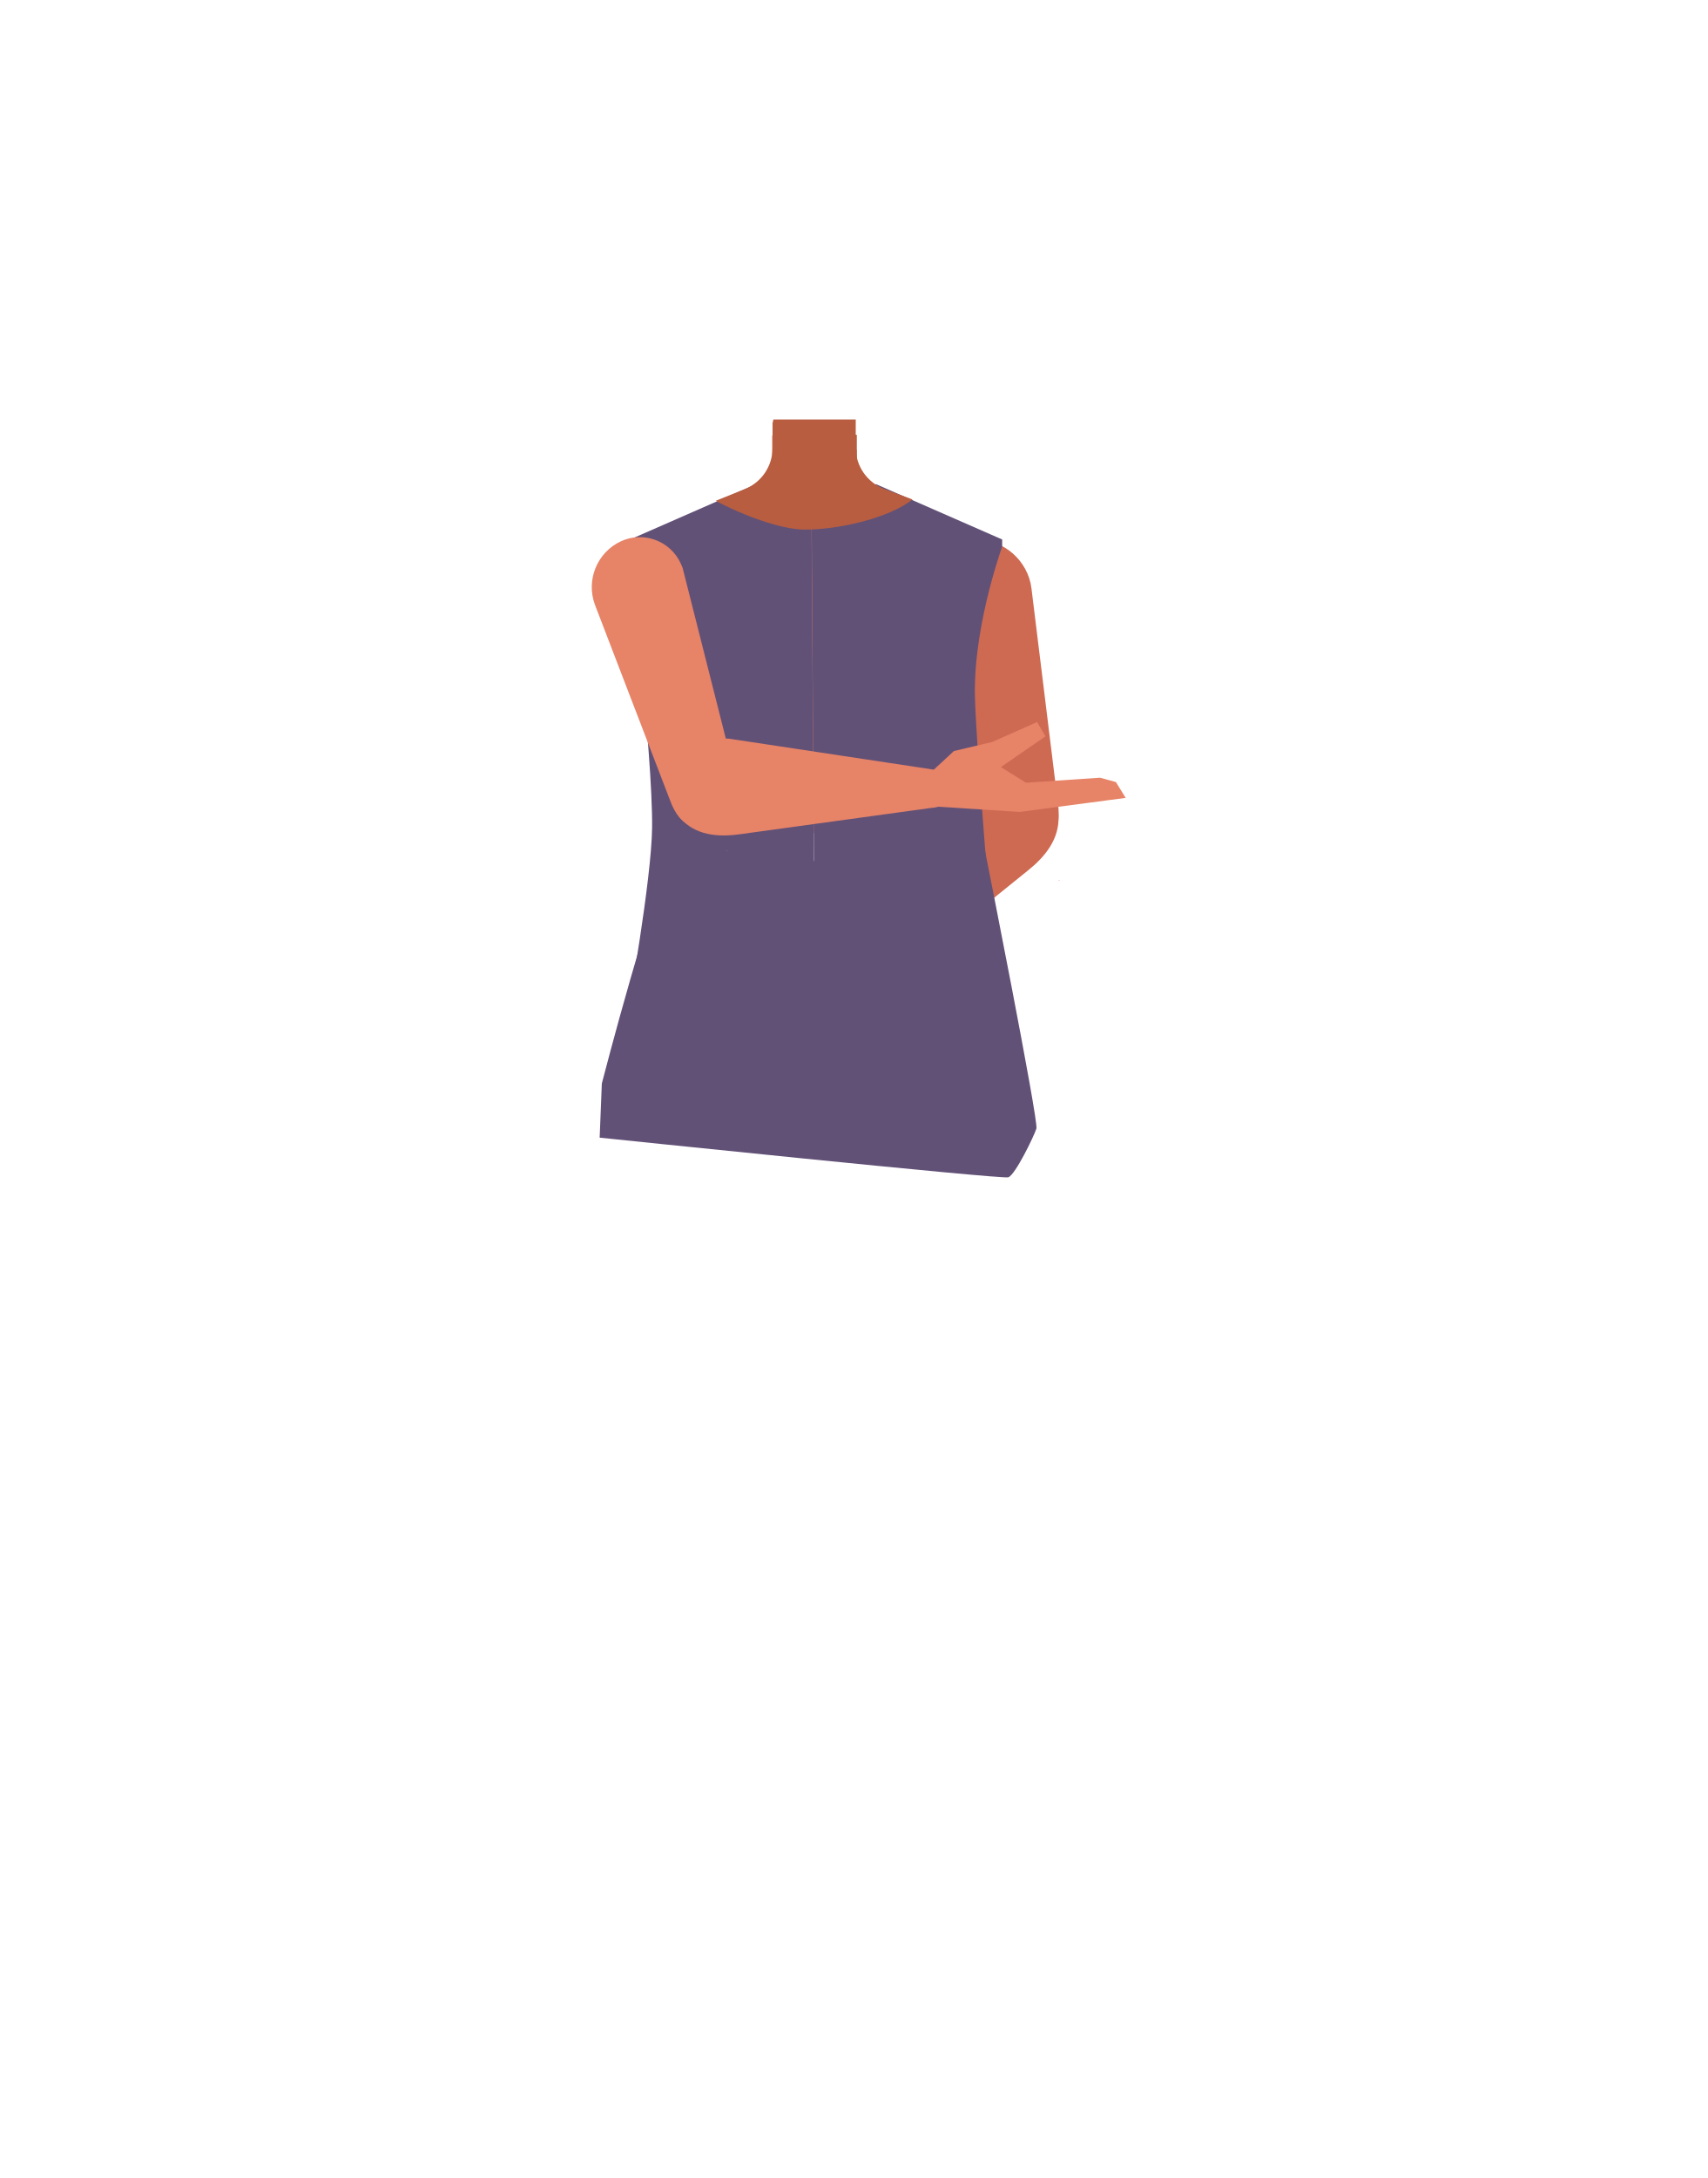
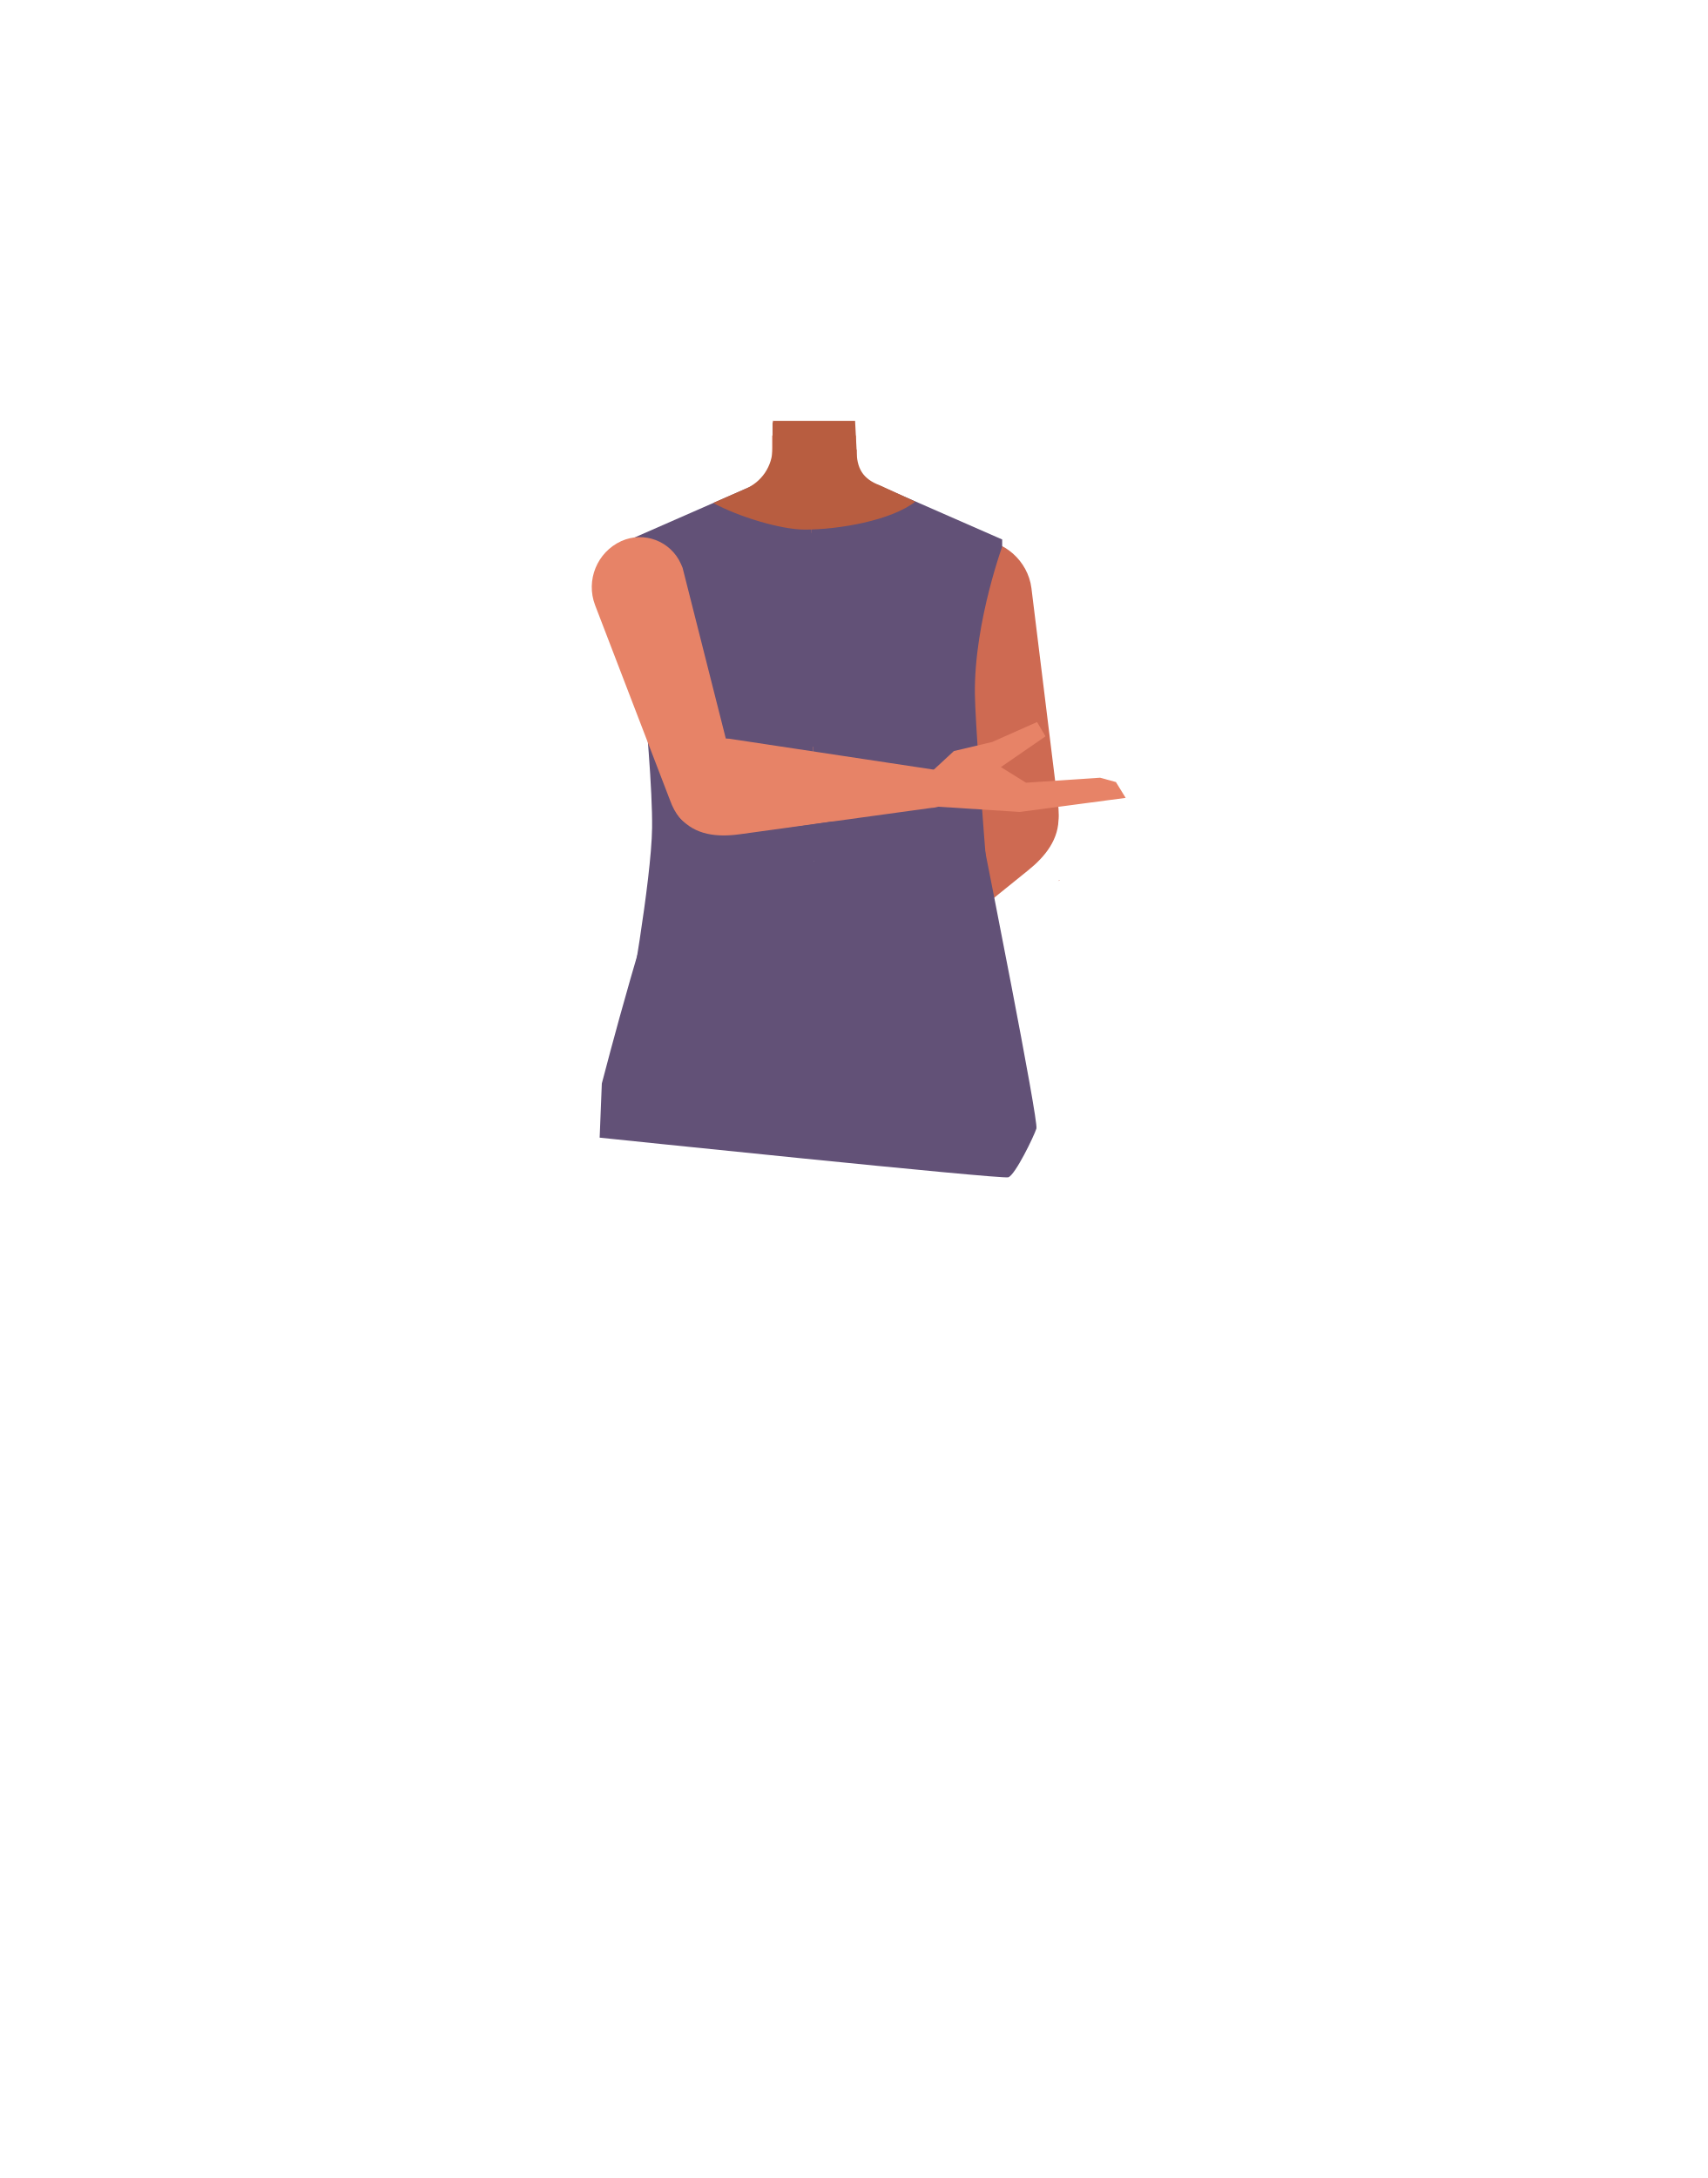
<svg xmlns="http://www.w3.org/2000/svg" xmlns:xlink="http://www.w3.org/1999/xlink" version="1.1" id="Calque_1" x="0px" y="0px" viewBox="0 0 788 1005.1" style="enable-background:new 0 0 788 1005.1;" xml:space="preserve">
  <style type="text/css">
	.st0{fill:#E78367;}
- 	.st1{fill:#B85D40;}
- 	.st2{fill:#CE6A52;}
- 	.st3{fill:#B55943;}
- 	.st4{clip-path:url(#SVGID_00000003103010435565921710000010500475592850275970_);}
- 	.st5{fill:#625177;}
- 	.st6{clip-path:url(#SVGID_00000011746274336776571150000017520760177341412521_);}
+ 	.st1{fill:#CE6A52;}
+ 	.st2{fill:#B55943;}
+ 	.st3{clip-path:url(#SVGID_00000163770326846468794040000006086655582865829782_);}
+ 	.st4{fill:#625177;}
+ 	.st5{clip-path:url(#SVGID_00000072248765577614764190000017041987077098664124_);}
+ 	.st6{fill:#B85D40;}
</style>
  <g id="Calque_4">
    <path class="st0" d="M440.4,290.9l2.2,18.2l-21.1,75.3h-92.1l-22.5-75.6l2.6-18.7l-17-36.8l51.2-20.6c7.7-3.1,12.8-10.6,12.8-18.9   v-12.8H395v12.5c0,8.5,5.3,16.1,13.3,19.1l51.4,18.9L440.4,290.9z" />
-     <path class="st1" d="M356.9,200.7h38.5v10.6l0,0c-8.6,11-14.3,15.8-20.9,15.8c-4.9,0-12.7-9.7-17.7-13.6l0.1-1.9V200.7z" />
  </g>
  <g id="Calque_3">
    <path class="st0" d="M440.4,290.9l2.2,18.2l-21.1,75.3h-92.1l-22.5-75.6l2.6-18.7l-17-36.8l51.2-20.6c7.7-3.1,12.8-10.6,12.8-18.9   v-12.8H395v12.5c0,8.5,5.3,16.1,13.3,19.1l51.4,18.9L440.4,290.9z" />
-     <path class="st1" d="M356.9,200.7h38.5v10.6l0,0c-8.6,11-14.3,15.8-20.9,15.8c-4.9,0-12.7-9.7-17.7-13.6l0.1-1.9V200.7z" />
-     <path class="st2" d="M488.3,370.5L488.3,370.5L488.3,370.5l-12.2-99.1l0,0c-1.6-12.6-12.8-22.5-25-22.1s-20.9,11.1-19.3,23.8   c0,0.2,0,0.4,0.1,0.6c0,0,24.7,102,24.7,102c2.6,10.2,10.3,16.5,18,15.4C483.1,389.9,490.5,385.5,488.3,370.5z" />
-     <path class="st2" d="M482.2,364.6c-8.3-9-20.2-8.3-28.9,0.1c-0.2,0.2-3.7,4.3-3.7,4.3l-56.1,77.5c0,0-5.3,5.5,0.7,11.6   c5.4,5.5,11.3-0.7,11.3-0.7l69-55.7c8-6.4,14.5-14.5,14.1-25C488.5,372.4,484.8,367.4,482.2,364.6z" />
-     <path class="st2" d="M489.2,406.2l-0.1-0.1c-0.2,0.1-0.4,0.2-0.6,0.4l-0.1,0.1L489.2,406.2z" />
-     <path class="st3" d="M357,207.5h38.4v9.9l0,0c-8.6,10.3-14.3,14.9-20.9,14.8c-4.9,0-12.6-9.1-17.6-12.8l0.1-1.8V207.5z" />
+     <path class="st1" d="M488.3,370.5L488.3,370.5L488.3,370.5l-12.2-99.1l0,0c-1.6-12.6-12.8-22.5-25-22.1s-20.9,11.1-19.3,23.8   c0,0.2,0,0.4,0.1,0.6c0,0,24.7,102,24.7,102c2.6,10.2,10.3,16.5,18,15.4C483.1,389.9,490.5,385.5,488.3,370.5z" />
+     <path class="st1" d="M482.2,364.6c-8.3-9-20.2-8.3-28.9,0.1c-0.2,0.2-3.7,4.3-3.7,4.3l-56.1,77.5c0,0-5.3,5.5,0.7,11.6   c5.4,5.5,11.3-0.7,11.3-0.7l69-55.7c8-6.4,14.5-14.5,14.1-25C488.5,372.4,484.8,367.4,482.2,364.6z" />
+     <path class="st1" d="M489.2,406.2l-0.1-0.1c-0.2,0.1-0.4,0.2-0.6,0.4l-0.1,0.1L489.2,406.2z" />
+     <path class="st2" d="M357,207.5h38.4v9.9l0,0c-8.6,10.3-14.3,14.9-20.9,14.8c-4.9,0-12.6-9.1-17.6-12.8l0.1-1.8V207.5z" />
    <g id="_Repetition_miroir_">
      <g>
        <defs>
          <polygon id="SVGID_1_" points="289.8,206.2 374.5,227 376.2,476.5 289.8,476.5     " />
        </defs>
-         <clipPath id="SVGID_00000126311514462760942960000015012232097181423010_">
+         <clipPath id="SVGID_00000136407927507953175860000002881365003418658447_">
          <use xlink:href="#SVGID_1_" style="overflow:visible;" />
        </clipPath>
-         <g style="clip-path:url(#SVGID_00000126311514462760942960000015012232097181423010_);">
-           <path class="st5" d="M301,382c0.4-33.8-11.2-132.6-11.2-132.6l63.2-27.7l0.9-15.1l42.3-0.4l10.6,15l54,21.2l-33.4,103.4      l-41.8,130.6l-95.9-9.6C289.8,466.9,300.7,406.4,301,382z" />
+         <g style="clip-path:url(#SVGID_00000136407927507953175860000002881365003418658447_);">
+           <path class="st4" d="M301,382c0.4-33.8-11.2-132.6-11.2-132.6l63.2-27.7l0.9-15.1l42.3-0.4l10.6,15l54,21.2l-33.4,103.4      l-41.8,130.6l-95.9-9.6C289.8,466.9,300.7,406.4,301,382z" />
        </g>
      </g>
    </g>
    <g id="_Repetition_miroir_2">
      <g>
        <defs>
-           <polygon id="SVGID_00000178178784068794695280000000197288235261683388_" points="374.6,232.3 462.6,206.2 462.6,476.5       376.2,476.5     " />
+           <polygon id="SVGID_00000078732333264083292040000011894433968118605484_" points="374.6,232.3 462.6,206.2 462.6,476.5       376.2,476.5     " />
        </defs>
-         <clipPath id="SVGID_00000029757172294008788280000003768120518055219076_">
-           <use xlink:href="#SVGID_00000178178784068794695280000000197288235261683388_" style="overflow:visible;" />
+         <clipPath id="SVGID_00000142151848547869148510000012301267033924692870_">
+           <use xlink:href="#SVGID_00000078732333264083292040000011894433968118605484_" style="overflow:visible;" />
        </clipPath>
-         <g style="clip-path:url(#SVGID_00000029757172294008788280000003768120518055219076_);">
-           <path class="st5" d="M450,320.3c-0.4-33.8,13.6-70.9,13.6-70.9l-63.2-27.7l-0.9-15.1l-42.3-0.4l-10.6,15l-54,21.2l33.4,103.4      l41.8,130.6l94.9,11.5C462.6,488,450.3,344.7,450,320.3z" />
+         <g style="clip-path:url(#SVGID_00000142151848547869148510000012301267033924692870_);">
+           <path class="st4" d="M450,320.3c-0.4-33.8,13.6-70.9,13.6-70.9l-63.2-27.7l-0.9-15.1l-42.3-0.4l-10.6,15l-54,21.2l33.4,103.4      l41.8,130.6l94.9,11.5C462.6,488,450.3,344.7,450,320.3z" />
        </g>
      </g>
    </g>
    <path class="st0" d="M309.2,369.1L309.2,369.1L309.2,369.1l-34.5-89.8l0,0c-4.4-11.5,0.9-24.5,12.1-29.6c10.5-4.7,22.8,0,27.5,10.5   c0.2,0.4,0.4,0.9,0.6,1.4c0.1,0.2,0.1,0.3,0.2,0.5c0,0,24.7,97.6,24.7,97.6c2.4,9.8-1.6,18.5-8.9,21   C322.7,383.4,314.1,382.8,309.2,369.1z" />
    <path class="st0" d="M310,363.1c-0.3-13.3,8.8-22,20.9-22.5c0.3,0,5.7,0.3,5.7,0.3l94.6,14.3c0,0,7.6,0,7.6,9.3   c0,8.3-8.7,8.3-8.7,8.3l-88.7,12.2c-10.2,1.4-20.6,0.5-27.6-7.7C310.9,373.9,310,367.2,310,363.1z" />
    <path class="st0" d="M335.2,392.7v-0.1l0.7-0.1h0.2L335.2,392.7z" />
    <path class="st0" d="M429.5,356.6c0,0-6,14.8-1,15.3l1.8,0.2l40.4,2.6l48.9-6.5l-4.5-7.3l-7.3-2l-34.2,2.3l-11.6-7.2l20.6-14.2   l-3.9-6.6l-20.7,9.2l-17.7,4.2L429.5,356.6z" />
  </g>
-   <path class="st5" d="M277.8,500c0,0,25-96.5,31-98s145.9-9.3,145.9-9.3s24.8,124.7,23.7,128.1c-1.1,3.5-9.8,21.5-13,22.5  S276.8,525,276.8,525L277.8,500z" />
-   <path class="st1" d="M421.2,230.5c-11.1,8.7-34,13.9-49.7,13.9c-11.1,0-29.6-7-41.1-13.3l13.4-5.4c7.7-3.1,12.8-10.6,12.8-18.9  v-11.5l0.3-1.3l0.1-0.4h38v13c0,8.5,5.3,16.1,13.3,19.1L421.2,230.5z" />
+   <path class="st4" d="M277.8,500c0,0,25-96.5,31-98s145.9-9.3,145.9-9.3s24.8,124.7,23.7,128.1c-1.1,3.5-9.8,21.5-13,22.5  S276.8,525,276.8,525L277.8,500z" />
+   <path class="st6" d="M422.5,231.5c-11.1,8.7-35.3,12.9-51,12.9c-11.1,0-30.8-6-42.3-12.3l14.6-6.4c7.7-3.1,12.8-10.6,12.8-18.9  v-11.5l0.3-1.3l-0.2,0.2h38l0.7,13.4c0,8.5,2.8,13.4,10.8,16.4L422.5,231.5z" />
+   <path class="st4" d="M349.5,247.9l7.5-3.5l20.7,1.8c0,0,10.2,11.9,10.5,14.5c0.3,2.6-5.5,70.9-5.5,70.9l-2,13h-9.4  c0,0-21.8-90.7-21.8-93.7S349.5,247.9,349.5,247.9z" />
+   <path class="st4" d="M364.7,395.4c0-1.3,0-13.4,0-13.4l19.4-2.9c0,0,3.3,18.2,2.4,19.2C385.6,399.3,364.7,395.4,364.7,395.4z" />
+   <path class="st4" d="M335.2,392.6c0,0.1,7.8,11.2,7.8,11.2s-1.3-12.1-2.4-12.4C339.4,391.1,335.2,392.6,335.2,392.6z" />
+   <path class="st4" d="M333,400c0.8,1.6,10-5.9,10-5.9s0.3-0.8-2.4-2.7c-2.8-1.9-8.9-0.1-8.9-0.1L333,400z" />
</svg>
